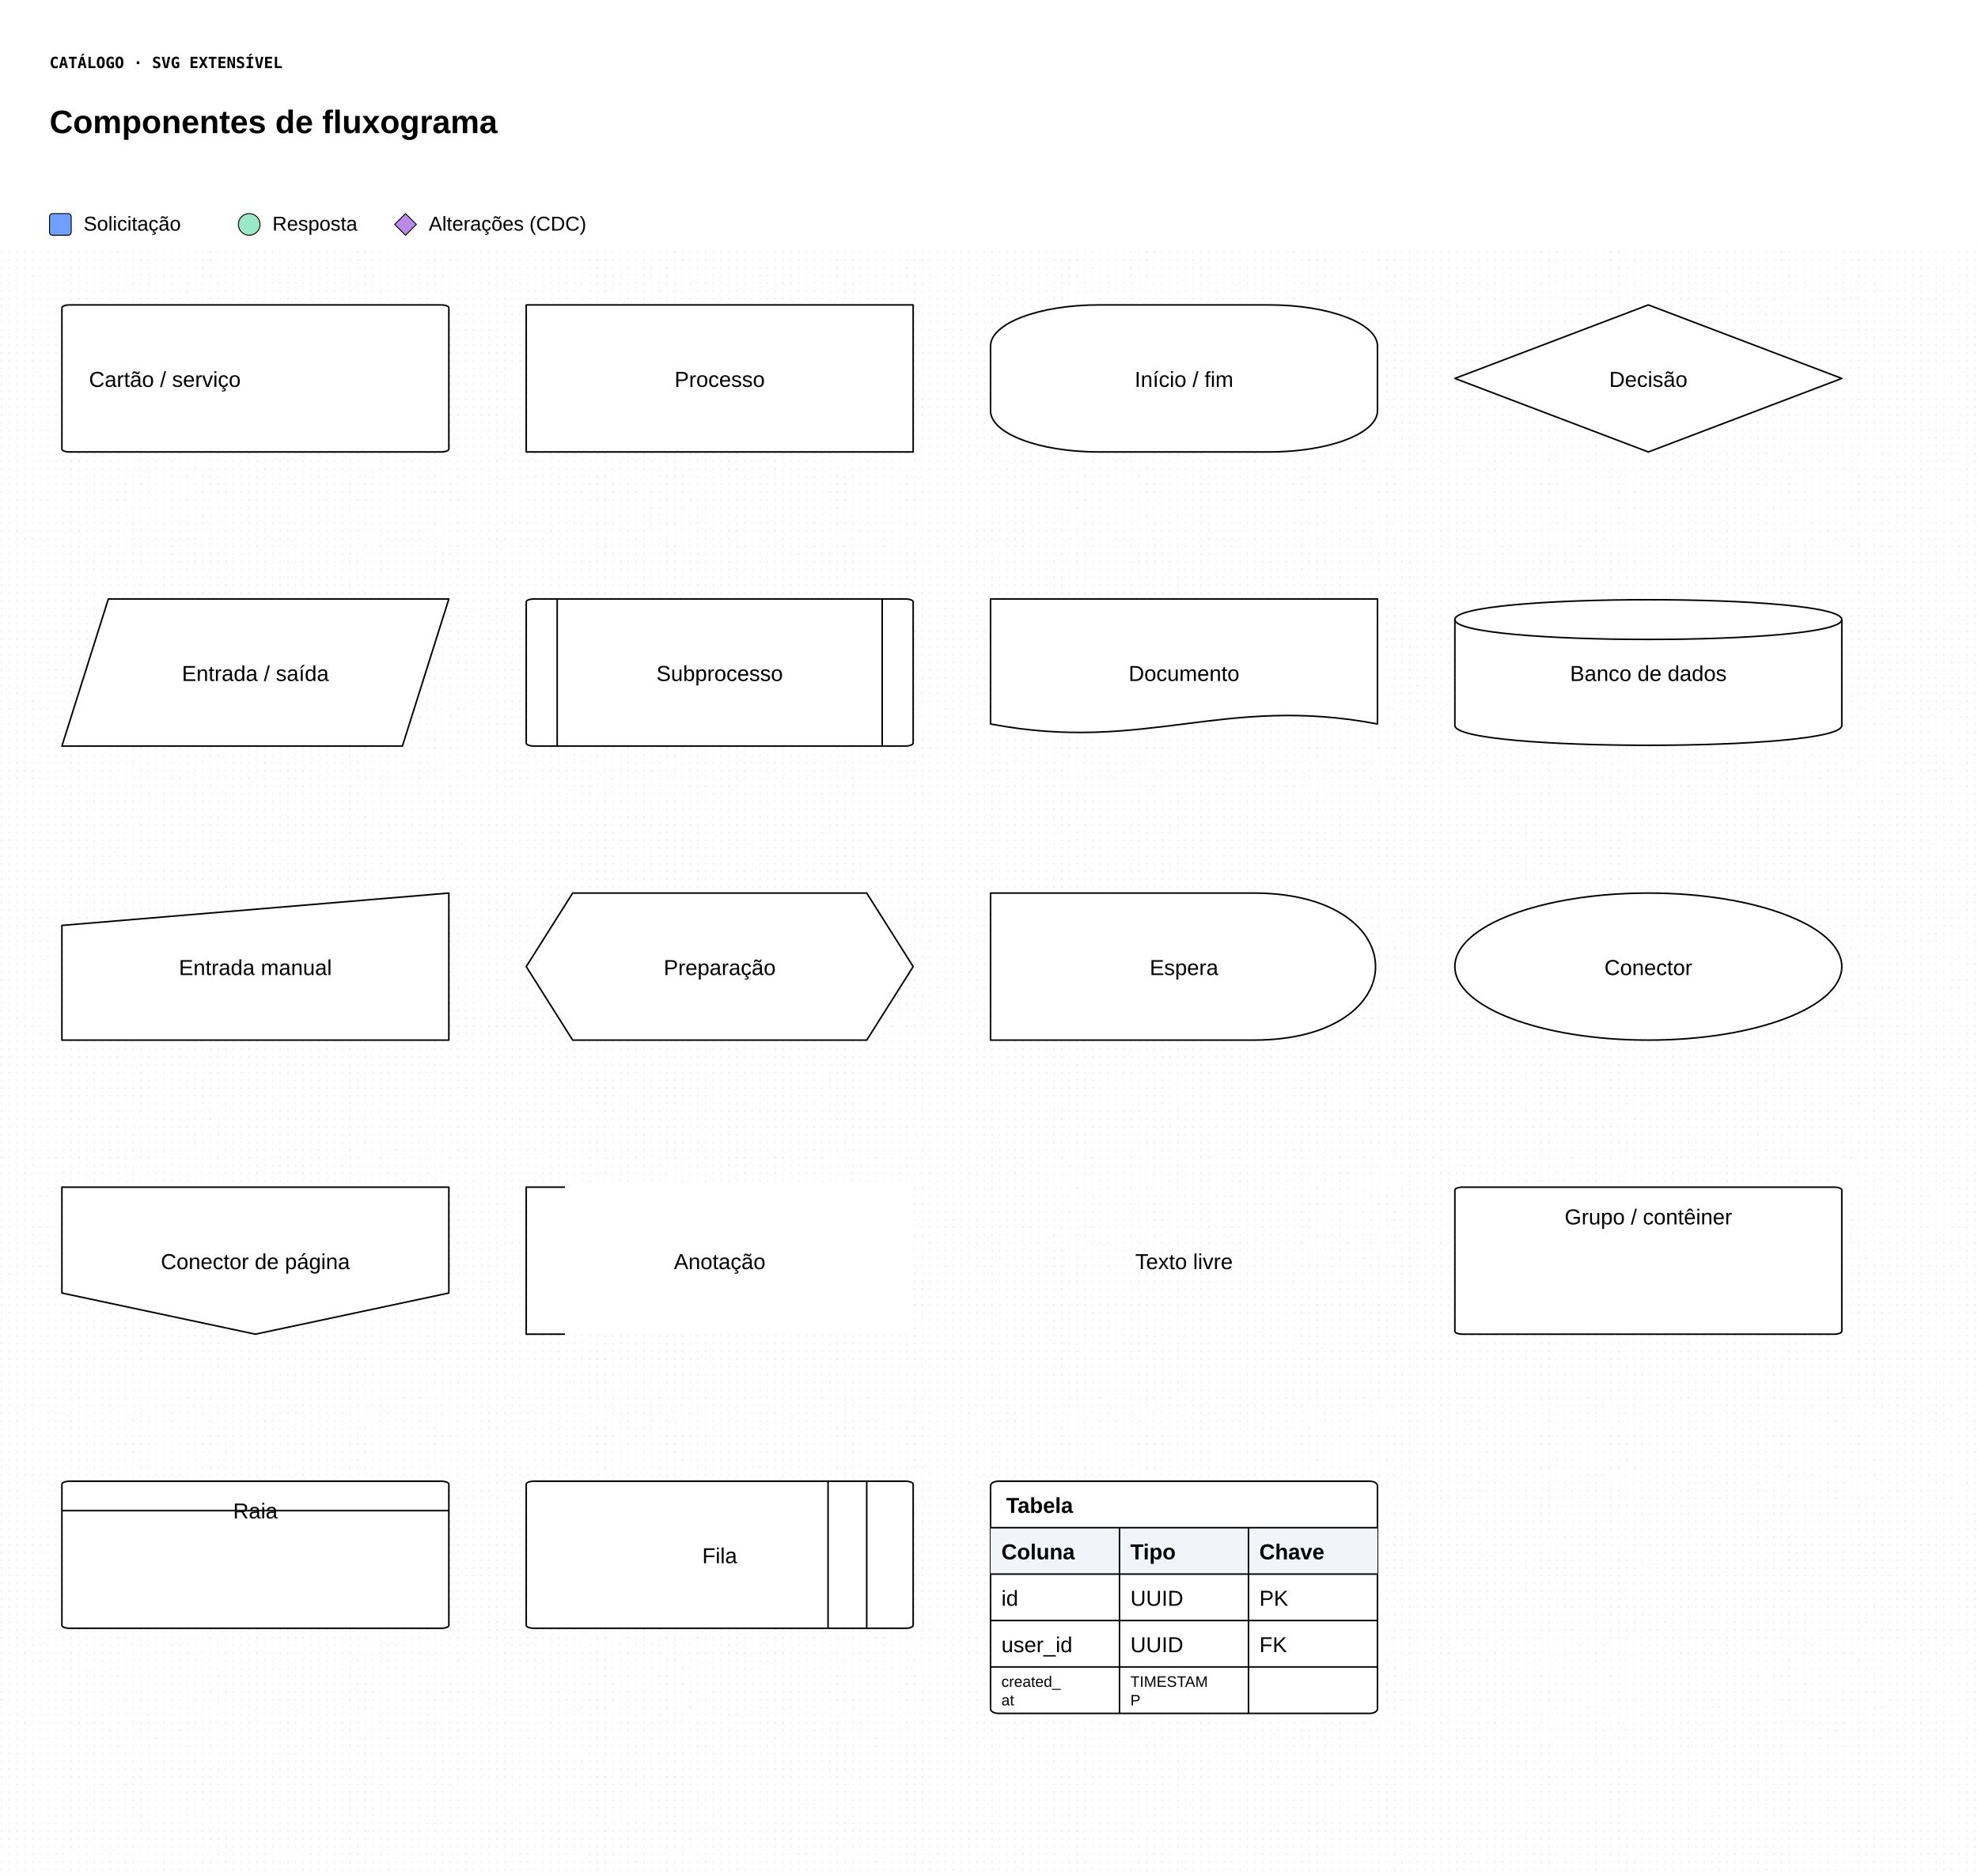
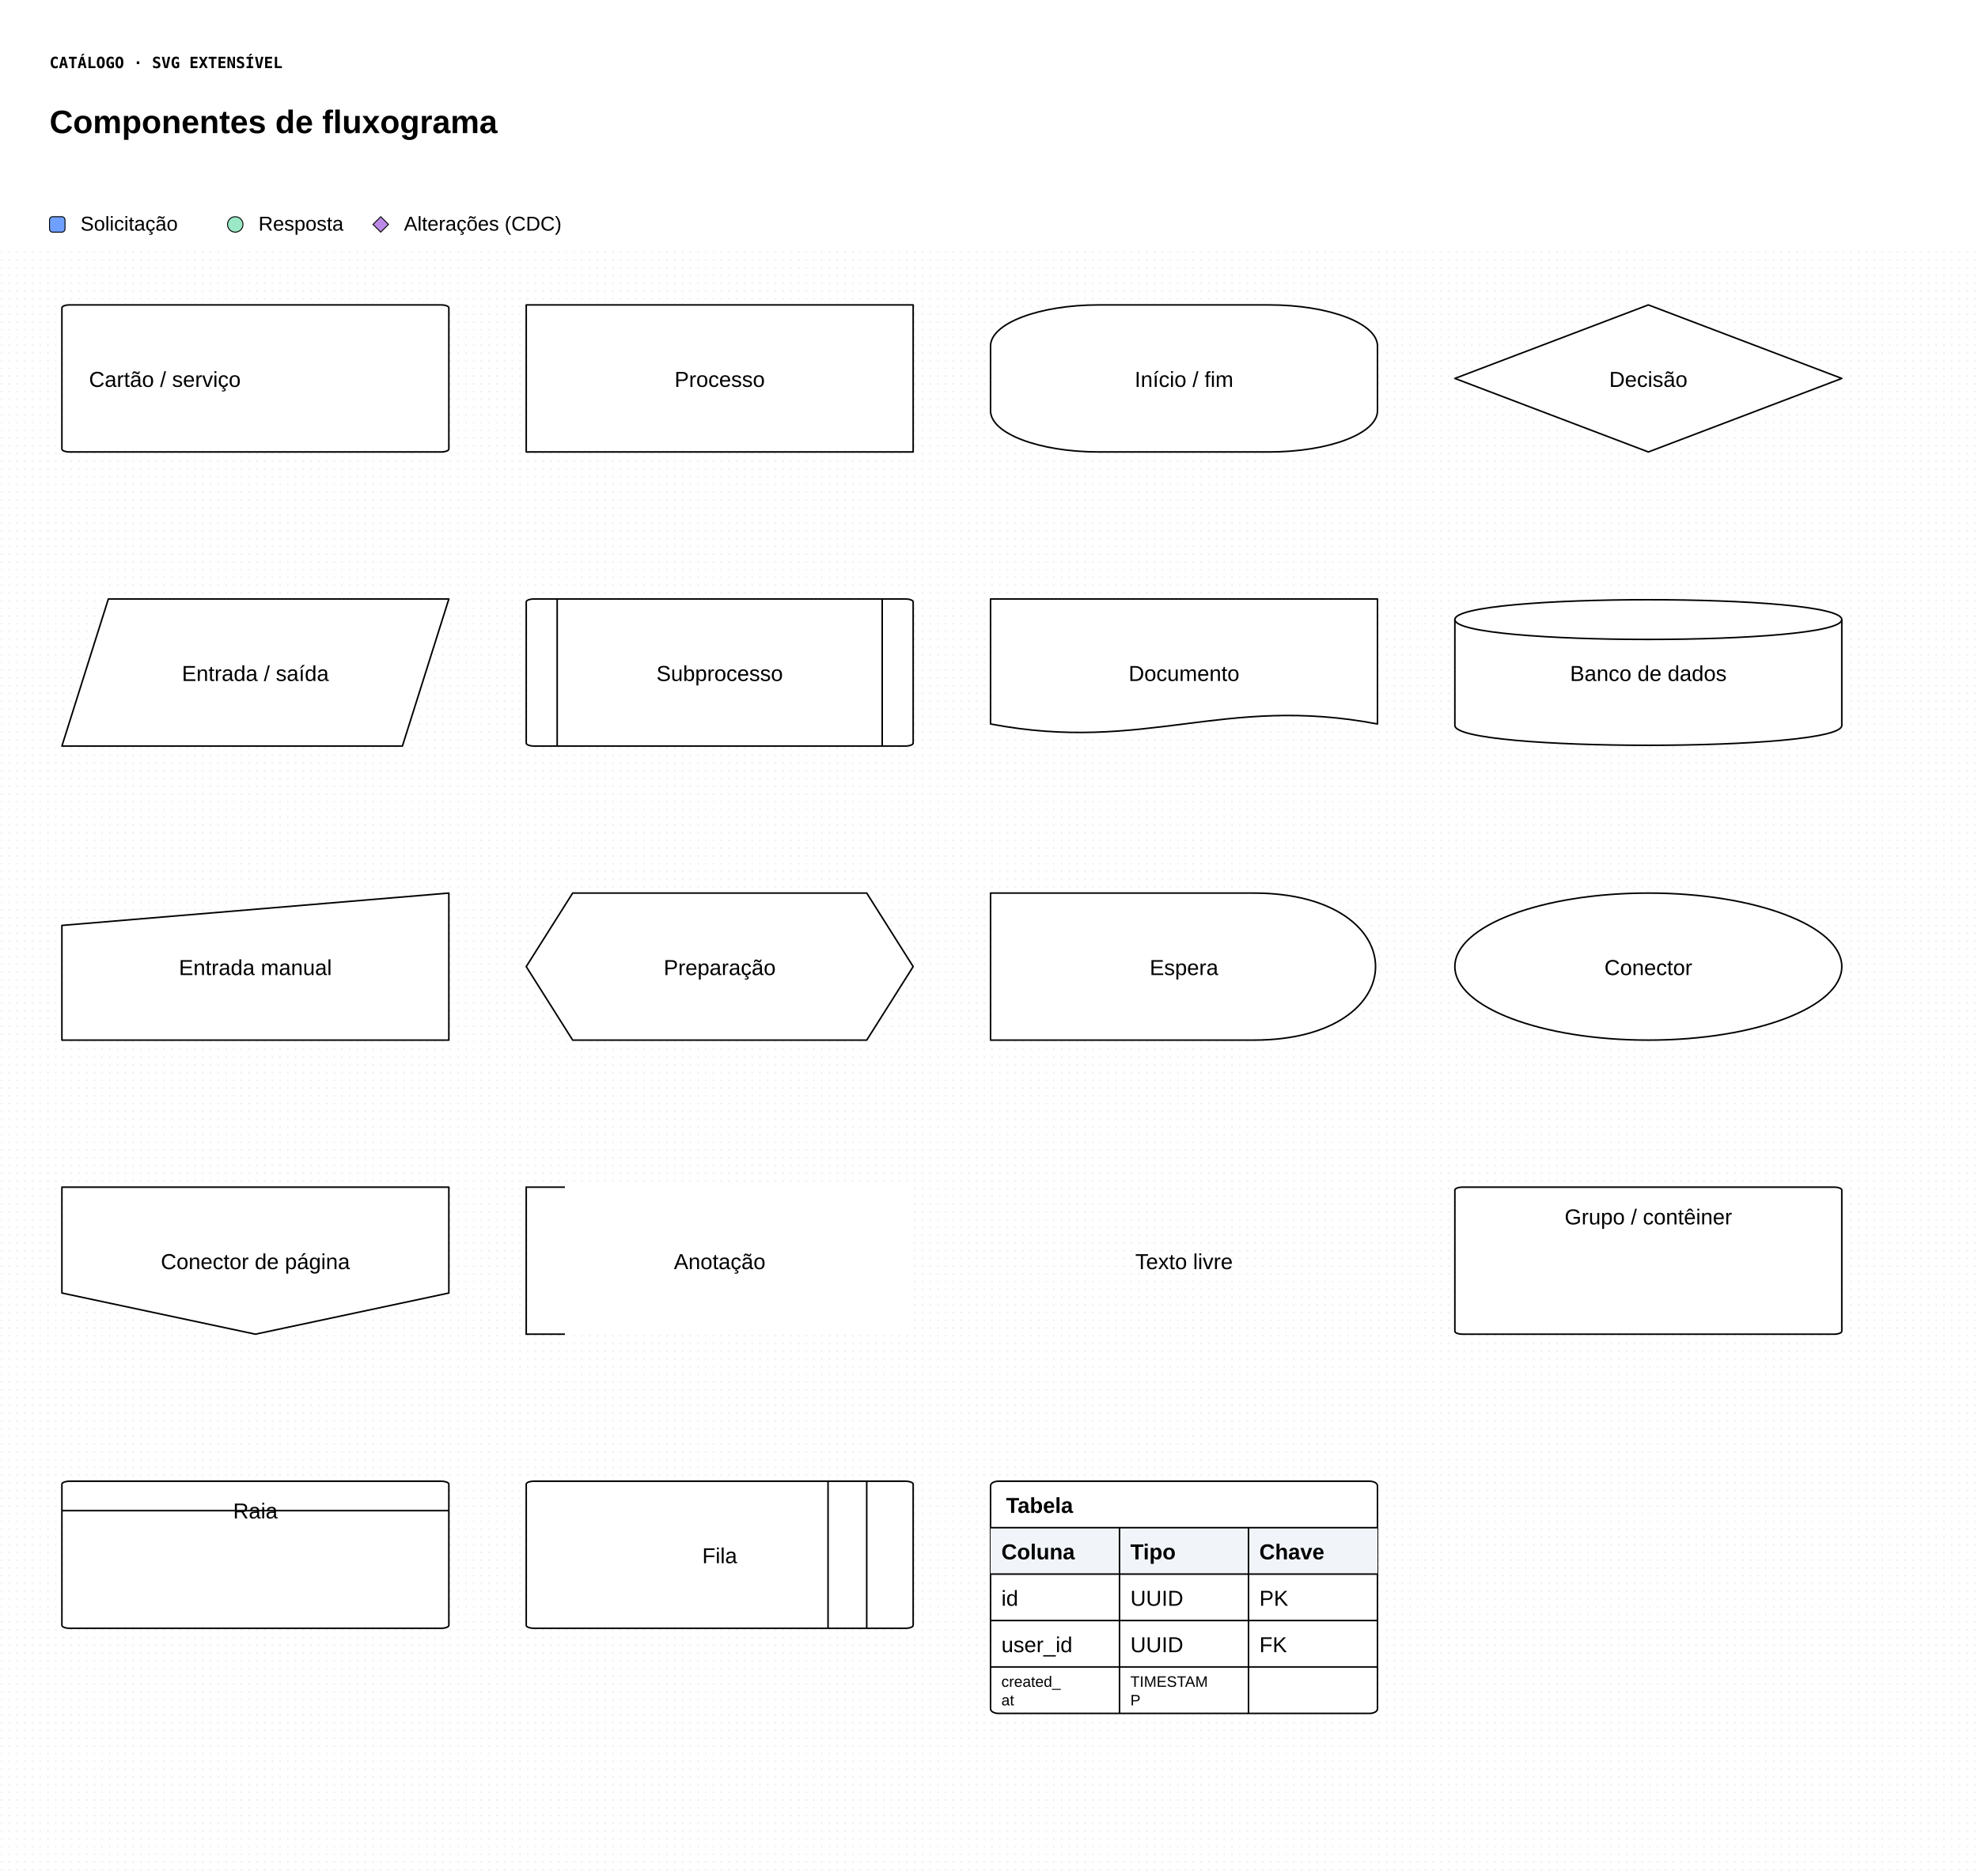
<svg xmlns="http://www.w3.org/2000/svg" viewBox="0 0 1278 1212" width="1278" height="1212" role="img" aria-label="Componentes de fluxograma">
-   <style>text{font-family:Arial,sans-serif;fill:#000}.kicker{font-family:monospace;font-size:10px;font-weight:600}.figure-title{font-size:21px;font-weight:700}.description{font-size:13px}.legend-label{font-size:13px}.edge-label{paint-order:stroke;stroke:white;stroke-width:4px;stroke-linejoin:round}.rail{fill:none;stroke:black;stroke-width:1;stroke-linecap:round;stroke-linejoin:round}.node-shape{stroke-linejoin:round}.selection{fill:none;stroke:#1675df;stroke-width:1.5;stroke-dasharray:4 3;pointer-events:none}.hit{stroke:transparent;stroke-width:16;fill:none;cursor:pointer}.node{cursor:move}.node text,.icon,.packet{pointer-events:none}.resize{fill:white;stroke:#1675df;cursor:nwse-resize}.port{fill:white;stroke:#2563eb;stroke-width:1.5;opacity:0;cursor:crosshair}.node:hover&gt;.port,.node.selected&gt;.port,.connecting .port{opacity:1}.diagram-controls{cursor:pointer}@media(prefers-reduced-motion:reduce){.packet{display:none}}</style>
+   <style>:root{font-size:1rem}text{font-family:Arial,sans-serif;fill:#000}.kicker{font-family:monospace;font-size:10px;font-weight:600}.figure-title{font-size:21px;font-weight:700}.description{font-size:13px}.legend-label{font-size:13px}.edge-label{paint-order:stroke;stroke:white;stroke-width:4px;stroke-linejoin:round}.rail{fill:none;stroke:black;stroke-width:1;stroke-linecap:round;stroke-linejoin:round}.node-shape{stroke-linejoin:round}.selection{fill:none;stroke:#1675df;stroke-width:1.5;stroke-dasharray:4 3;pointer-events:none}.hit{stroke:transparent;stroke-width:16;fill:none;cursor:pointer}.node{cursor:move}.node text,.icon,.packet,.flow-token{pointer-events:none}.flow-token{overflow:visible}.resize{fill:white;stroke:#1675df;cursor:nwse-resize}.port{fill:white;stroke:#2563eb;stroke-width:1.5;opacity:0;cursor:crosshair}.node:hover&gt;.port,.node.selected&gt;.port,.connecting .port{opacity:1}.diagram-controls{cursor:pointer}@media(prefers-reduced-motion:reduce){.packet{display:none}.protocol-packet{display:inline;opacity:.5!important}}</style>
  <defs>
    <pattern id="af-grid" width="5" height="5" patternUnits="userSpaceOnUse">
      <circle cx="1" cy="1" r=".45" fill="#e2e2e2" />
    </pattern>
  </defs>
  <rect width="1278" height="1212" fill="white" />
  <text x="32" y="44" class="kicker">CATÁLOGO · SVG EXTENSÍVEL</text>
  <text x="32" y="86" class="figure-title">Componentes de fluxograma</text>
  <text x="32" y="115" class="description" />
-   <g class="legend-marker" data-legend="request" transform="translate(39 145)">
-     <rect x="-7" y="-7" width="14" height="14" rx="2" fill="#70a0ff" stroke="#000000" stroke-width=".6" />
-   </g>
-   <text x="54" y="149" class="legend-label">Solicitação</text>
-   <g class="legend-marker" data-legend="response" transform="translate(161 145)">
-     <circle cx="0" cy="0" r="7" fill="#9ae8c5" stroke="#000000" stroke-width=".6" />
-   </g>
-   <text x="176" y="149" class="legend-label">Resposta</text>
-   <g class="legend-marker" data-legend="cdc" transform="translate(262 145)">
-     <path d="M0 -7L7 0L0 7L-7 0Z" fill="#bb8ae8" stroke="#000000" stroke-width=".6" />
-   </g>
-   <text x="277" y="149" class="legend-label">Alterações (CDC)</text>
+   <g class="legend-marker" data-legend="request" transform="translate(37 145)">
+     <rect x="-5" y="-5" width="10" height="10" rx="2" fill="#70a0ff" stroke="#000000" stroke-width=".6" />
+   </g>
+   <text x="52" y="149" class="legend-label">Solicitação</text>
+   <g class="legend-marker" data-legend="response" transform="translate(152 145)">
+     <circle cx="0" cy="0" r="5" fill="#9ae8c5" stroke="#000000" stroke-width=".6" />
+   </g>
+   <text x="167" y="149" class="legend-label">Resposta</text>
+   <g class="legend-marker" data-legend="cdc" transform="translate(246 145)">
+     <path d="M0 -5L5 0L0 5L-5 0Z" fill="#bb8ae8" stroke="#000000" stroke-width=".6" />
+   </g>
+   <text x="261" y="149" class="legend-label">Alterações (CDC)</text>
  <g transform="translate(0 162)" id="af-board">
    <rect width="1278" height="1050" fill="url(#af-grid)" />
    <g class="node" data-node="shape15" transform="translate(940 605)">
      <svg width="250" height="95" viewBox="0 0 100 100" preserveAspectRatio="none" overflow="visible">
        <rect width="100" height="100" rx="2" fill="#ffffff" stroke="#000000" stroke-width="1" vector-effect="non-scaling-stroke" class="node-shape" />
      </svg>
      <g class="node-copy" transform="translate(125 10.06) scale(1) translate(-113 0)">
        <text class="node-title" x="113" y="14" text-anchor="middle" style="font-family:'Arial',Arial,sans-serif;font-size:14px;font-weight:400;font-style:normal;fill:#000000">Grupo / contêiner</text>
      </g>
    </g>
    <g class="node" data-node="shape16" transform="translate(40 795)">
      <svg width="250" height="95" viewBox="0 0 100 100" preserveAspectRatio="none" overflow="visible">
        <rect width="100" height="100" rx="2" fill="#ffffff" stroke="#000000" stroke-width="1" vector-effect="non-scaling-stroke" class="node-shape" />
        <path d="M0 20H100" fill="none" stroke="#000000" stroke-width="1" vector-effect="non-scaling-stroke" class="node-detail" />
      </svg>
      <g class="node-copy" transform="translate(125 10.06) scale(1) translate(-113 0)">
        <text class="node-title" x="113" y="14" text-anchor="middle" style="font-family:'Arial',Arial,sans-serif;font-size:14px;font-weight:400;font-style:normal;fill:#000000">Raia</text>
      </g>
    </g>
    <g class="node" data-node="shape0" transform="translate(40 35)">
      <svg width="250" height="95" viewBox="0 0 100 100" preserveAspectRatio="none" overflow="visible">
        <rect width="100" height="100" rx="2" fill="#ffffff" stroke="#000000" stroke-width="1" vector-effect="non-scaling-stroke" class="node-shape" />
      </svg>
      <g class="node-copy" transform="translate(17.5 38.96) scale(1) translate(0 0)">
        <text class="node-title" x="0" y="14" text-anchor="start" style="font-family:'Arial',Arial,sans-serif;font-size:14px;font-weight:400;font-style:normal;fill:#000000">Cartão / serviço</text>
      </g>
    </g>
    <g class="node" data-node="shape1" transform="translate(340 35)">
      <svg width="250" height="95" viewBox="0 0 100 100" preserveAspectRatio="none" overflow="visible">
        <rect width="100" height="100" fill="#ffffff" stroke="#000000" stroke-width="1" vector-effect="non-scaling-stroke" class="node-shape" />
      </svg>
      <g class="node-copy" transform="translate(125 38.96) scale(1) translate(-107.5 0)">
        <text class="node-title" x="107.5" y="14" text-anchor="middle" style="font-family:'Arial',Arial,sans-serif;font-size:14px;font-weight:400;font-style:normal;fill:#000000">Processo</text>
      </g>
    </g>
    <g class="node" data-node="shape2" transform="translate(640 35)">
      <svg width="250" height="95" viewBox="0 0 100 100" preserveAspectRatio="none" overflow="visible">
        <rect width="100" height="100" rx="28" fill="#ffffff" stroke="#000000" stroke-width="1" vector-effect="non-scaling-stroke" class="node-shape" />
      </svg>
      <g class="node-copy" transform="translate(125 38.96) scale(1) translate(-107.5 0)">
        <text class="node-title" x="107.5" y="14" text-anchor="middle" style="font-family:'Arial',Arial,sans-serif;font-size:14px;font-weight:400;font-style:normal;fill:#000000">Início / fim</text>
      </g>
    </g>
    <g class="node" data-node="shape3" transform="translate(940 35)">
      <svg width="250" height="95" viewBox="0 0 100 100" preserveAspectRatio="none" overflow="visible">
        <polygon points="50,0 100,50 50,100 0,50" fill="#ffffff" stroke="#000000" stroke-width="1" vector-effect="non-scaling-stroke" class="node-shape" />
      </svg>
      <g class="node-copy" transform="translate(125 38.96) scale(1) translate(-60 0)">
        <text class="node-title" x="60" y="14" text-anchor="middle" style="font-family:'Arial',Arial,sans-serif;font-size:14px;font-weight:400;font-style:normal;fill:#000000">Decisão</text>
      </g>
    </g>
    <g class="node" data-node="shape4" transform="translate(40 225)">
      <svg width="250" height="95" viewBox="0 0 100 100" preserveAspectRatio="none" overflow="visible">
        <polygon points="12,0 100,0 88,100 0,100" fill="#ffffff" stroke="#000000" stroke-width="1" vector-effect="non-scaling-stroke" class="node-shape" />
      </svg>
      <g class="node-copy" transform="translate(125 38.96) scale(1) translate(-90 0)">
        <text class="node-title" x="90" y="14" text-anchor="middle" style="font-family:'Arial',Arial,sans-serif;font-size:14px;font-weight:400;font-style:normal;fill:#000000">Entrada / saída</text>
      </g>
    </g>
    <g class="node" data-node="shape5" transform="translate(340 225)">
      <svg width="250" height="95" viewBox="0 0 100 100" preserveAspectRatio="none" overflow="visible">
        <rect width="100" height="100" rx="2" fill="#ffffff" stroke="#000000" stroke-width="1" vector-effect="non-scaling-stroke" class="node-shape" />
        <path d="M8 0V100M92 0V100" fill="none" stroke="#000000" stroke-width="1" vector-effect="non-scaling-stroke" class="node-detail" />
      </svg>
      <g class="node-copy" transform="translate(125 38.96) scale(1) translate(-107.5 0)">
        <text class="node-title" x="107.5" y="14" text-anchor="middle" style="font-family:'Arial',Arial,sans-serif;font-size:14px;font-weight:400;font-style:normal;fill:#000000">Subprocesso</text>
      </g>
    </g>
    <g class="node" data-node="shape6" transform="translate(640 225)">
      <svg width="250" height="95" viewBox="0 0 100 100" preserveAspectRatio="none" overflow="visible">
        <path d="M0 0H100V85C60 65 40 105 0 85Z" fill="#ffffff" stroke="#000000" stroke-width="1" vector-effect="non-scaling-stroke" class="node-shape" />
      </svg>
      <g class="node-copy" transform="translate(125 38.96) scale(1) translate(-107.5 0)">
        <text class="node-title" x="107.5" y="14" text-anchor="middle" style="font-family:'Arial',Arial,sans-serif;font-size:14px;font-weight:400;font-style:normal;fill:#000000">Documento</text>
      </g>
    </g>
    <g class="node" data-node="shape7" transform="translate(940 225)">
      <svg width="250" height="95" viewBox="0 0 100 100" preserveAspectRatio="none" overflow="visible">
        <path d="M0 14C0 -4 100 -4 100 14V86C100 104 0 104 0 86Z" fill="#ffffff" stroke="#000000" stroke-width="1" vector-effect="non-scaling-stroke" class="node-shape" />
        <path d="M0 14C0 32 100 32 100 14" fill="none" stroke="#000000" stroke-width="1" vector-effect="non-scaling-stroke" class="node-detail" />
      </svg>
      <g class="node-copy" transform="translate(125 38.96) scale(1) translate(-107.5 0)">
        <text class="node-title" x="107.5" y="14" text-anchor="middle" style="font-family:'Arial',Arial,sans-serif;font-size:14px;font-weight:400;font-style:normal;fill:#000000">Banco de dados</text>
      </g>
    </g>
    <g class="node" data-node="shape8" transform="translate(40 415)">
      <svg width="250" height="95" viewBox="0 0 100 100" preserveAspectRatio="none" overflow="visible">
        <polygon points="0,22 100,0 100,100 0,100" fill="#ffffff" stroke="#000000" stroke-width="1" vector-effect="non-scaling-stroke" class="node-shape" />
      </svg>
      <g class="node-copy" transform="translate(125 38.96) scale(1) translate(-107.5 0)">
        <text class="node-title" x="107.5" y="14" text-anchor="middle" style="font-family:'Arial',Arial,sans-serif;font-size:14px;font-weight:400;font-style:normal;fill:#000000">Entrada manual</text>
      </g>
    </g>
    <g class="node" data-node="shape9" transform="translate(340 415)">
      <svg width="250" height="95" viewBox="0 0 100 100" preserveAspectRatio="none" overflow="visible">
        <polygon points="12,0 88,0 100,50 88,100 12,100 0,50" fill="#ffffff" stroke="#000000" stroke-width="1" vector-effect="non-scaling-stroke" class="node-shape" />
      </svg>
      <g class="node-copy" transform="translate(125 38.96) scale(1) translate(-90 0)">
        <text class="node-title" x="90" y="14" text-anchor="middle" style="font-family:'Arial',Arial,sans-serif;font-size:14px;font-weight:400;font-style:normal;fill:#000000">Preparação</text>
      </g>
    </g>
    <g class="node" data-node="shape10" transform="translate(640 415)">
      <svg width="250" height="95" viewBox="0 0 100 100" preserveAspectRatio="none" overflow="visible">
        <path d="M0 0H68C110 0 110 100 68 100H0Z" fill="#ffffff" stroke="#000000" stroke-width="1" vector-effect="non-scaling-stroke" class="node-shape" />
      </svg>
      <g class="node-copy" transform="translate(125 38.96) scale(1) translate(-107.5 0)">
        <text class="node-title" x="107.5" y="14" text-anchor="middle" style="font-family:'Arial',Arial,sans-serif;font-size:14px;font-weight:400;font-style:normal;fill:#000000">Espera</text>
      </g>
    </g>
    <g class="node" data-node="shape11" transform="translate(940 415)">
      <svg width="250" height="95" viewBox="0 0 100 100" preserveAspectRatio="none" overflow="visible">
        <ellipse cx="50" cy="50" rx="50" ry="50" fill="#ffffff" stroke="#000000" stroke-width="1" vector-effect="non-scaling-stroke" class="node-shape" />
      </svg>
      <g class="node-copy" transform="translate(125 38.96) scale(1) translate(-107.5 0)">
        <text class="node-title" x="107.5" y="14" text-anchor="middle" style="font-family:'Arial',Arial,sans-serif;font-size:14px;font-weight:400;font-style:normal;fill:#000000">Conector</text>
      </g>
    </g>
    <g class="node" data-node="shape12" transform="translate(40 605)">
      <svg width="250" height="95" viewBox="0 0 100 100" preserveAspectRatio="none" overflow="visible">
        <polygon points="0,0 100,0 100,72 50,100 0,72" fill="#ffffff" stroke="#000000" stroke-width="1" vector-effect="non-scaling-stroke" class="node-shape" />
      </svg>
      <g class="node-copy" transform="translate(125 38.96) scale(1) translate(-107.5 0)">
        <text class="node-title" x="107.5" y="14" text-anchor="middle" style="font-family:'Arial',Arial,sans-serif;font-size:14px;font-weight:400;font-style:normal;fill:#000000">Conector de página</text>
      </g>
    </g>
    <g class="node" data-node="shape13" transform="translate(340 605)">
      <svg width="250" height="95" viewBox="0 0 100 100" preserveAspectRatio="none" overflow="visible">
        <rect width="100" height="100" fill="#ffffff" />
        <path d="M10 0H0V100H10" fill="none" stroke="#000000" stroke-width="1" vector-effect="non-scaling-stroke" class="node-detail" />
      </svg>
      <g class="node-copy" transform="translate(125 38.96) scale(1) translate(-107.5 0)">
        <text class="node-title" x="107.5" y="14" text-anchor="middle" style="font-family:'Arial',Arial,sans-serif;font-size:14px;font-weight:400;font-style:normal;fill:#000000">Anotação</text>
      </g>
    </g>
    <g class="node" data-node="shape14" transform="translate(640 605)">
      <svg width="250" height="95" viewBox="0 0 100 100" preserveAspectRatio="none" overflow="visible">
        <rect width="100" height="100" fill="none" pointer-events="all" />
      </svg>
      <g class="node-copy" transform="translate(125 38.96) scale(1) translate(-107.5 0)">
        <text class="node-title" x="107.5" y="14" text-anchor="middle" style="font-family:'Arial',Arial,sans-serif;font-size:14px;font-weight:400;font-style:normal;fill:#000000">Texto livre</text>
      </g>
    </g>
    <g class="node" data-node="shape17" transform="translate(340 795)">
      <svg width="250" height="95" viewBox="0 0 100 100" preserveAspectRatio="none" overflow="visible">
        <rect width="100" height="100" rx="2" fill="#ffffff" stroke="#000000" stroke-width="1" vector-effect="non-scaling-stroke" class="node-shape" />
        <path d="M78 0V100M88 0V100" fill="none" stroke="#000000" stroke-width="1" vector-effect="non-scaling-stroke" class="node-detail" />
      </svg>
      <g class="node-copy" transform="translate(125 38.96) scale(1) translate(-107.5 0)">
        <text class="node-title" x="107.5" y="14" text-anchor="middle" style="font-family:'Arial',Arial,sans-serif;font-size:14px;font-weight:400;font-style:normal;fill:#000000">Fila</text>
      </g>
    </g>
    <g class="node" data-node="shape18" transform="translate(640 795)">
      <svg width="250" height="150" viewBox="0 0 100 100" preserveAspectRatio="none" overflow="visible">
        <rect width="100" height="100" rx="2" fill="#ffffff" stroke="#000000" stroke-width="1" vector-effect="non-scaling-stroke" class="node-shape" />
      </svg>
      <rect x="0" y="30" width="250" height="30" fill="#f1f5f9" />
      <g transform="translate(10 6.46)">
        <g transform="scale(1)">
          <text x="0" y="14" text-anchor="start" style="font-family:'Arial',Arial,sans-serif;font-size:14px;font-weight:700;font-style:normal;fill:#000000">Tabela</text>
        </g>
      </g>
      <line x1="0" y1="30" x2="250" y2="30" stroke="#000000" />
      <line x1="0" y1="60" x2="250" y2="60" stroke="#000000" />
      <line x1="0" y1="90" x2="250" y2="90" stroke="#000000" />
      <line x1="0" y1="120" x2="250" y2="120" stroke="#000000" />
      <line x1="83.333" y1="30" x2="83.333" y2="150" stroke="#000000" />
      <line x1="166.667" y1="30" x2="166.667" y2="150" stroke="#000000" />
      <g transform="translate(7 36.46)">
        <g transform="scale(1)">
          <text x="0" y="14" text-anchor="start" style="font-family:'Arial',Arial,sans-serif;font-size:14px;font-weight:700;font-style:normal;fill:#000000">Coluna</text>
        </g>
      </g>
      <g transform="translate(90.33333 36.46)">
        <g transform="scale(1)">
          <text x="0" y="14" text-anchor="start" style="font-family:'Arial',Arial,sans-serif;font-size:14px;font-weight:700;font-style:normal;fill:#000000">Tipo</text>
        </g>
      </g>
      <g transform="translate(173.6667 36.46)">
        <g transform="scale(1)">
          <text x="0" y="14" text-anchor="start" style="font-family:'Arial',Arial,sans-serif;font-size:14px;font-weight:700;font-style:normal;fill:#000000">Chave</text>
        </g>
      </g>
      <g transform="translate(7 66.46)">
        <g transform="scale(1)">
          <text x="0" y="14" text-anchor="start" style="font-family:'Arial',Arial,sans-serif;font-size:14px;font-weight:400;font-style:normal;fill:#000000">id</text>
        </g>
      </g>
      <g transform="translate(90.33333 66.46)">
        <g transform="scale(1)">
          <text x="0" y="14" text-anchor="start" style="font-family:'Arial',Arial,sans-serif;font-size:14px;font-weight:400;font-style:normal;fill:#000000">UUID</text>
        </g>
      </g>
      <g transform="translate(173.6667 66.46)">
        <g transform="scale(1)">
          <text x="0" y="14" text-anchor="start" style="font-family:'Arial',Arial,sans-serif;font-size:14px;font-weight:400;font-style:normal;fill:#000000">PK</text>
        </g>
      </g>
      <g transform="translate(7 96.46)">
        <g transform="scale(1)">
          <text x="0" y="14" text-anchor="start" style="font-family:'Arial',Arial,sans-serif;font-size:14px;font-weight:400;font-style:normal;fill:#000000">user_id</text>
        </g>
      </g>
      <g transform="translate(90.33333 96.46)">
        <g transform="scale(1)">
          <text x="0" y="14" text-anchor="start" style="font-family:'Arial',Arial,sans-serif;font-size:14px;font-weight:400;font-style:normal;fill:#000000">UUID</text>
        </g>
      </g>
      <g transform="translate(173.6667 96.46)">
        <g transform="scale(1)">
          <text x="0" y="14" text-anchor="start" style="font-family:'Arial',Arial,sans-serif;font-size:14px;font-weight:400;font-style:normal;fill:#000000">FK</text>
        </g>
      </g>
      <g transform="translate(7 123)">
        <g transform="scale(0.7025761)">
          <text x="0" y="14" text-anchor="start" style="font-family:'Arial',Arial,sans-serif;font-size:14px;font-weight:400;font-style:normal;fill:#000000">created_</text>
          <text x="0" y="31.08" text-anchor="start" style="font-family:'Arial',Arial,sans-serif;font-size:14px;font-weight:400;font-style:normal;fill:#000000">at</text>
        </g>
      </g>
      <g transform="translate(90.33333 123)">
        <g transform="scale(0.7025761)">
          <text x="0" y="14" text-anchor="start" style="font-family:'Arial',Arial,sans-serif;font-size:14px;font-weight:400;font-style:normal;fill:#000000">TIMESTAM</text>
          <text x="0" y="31.08" text-anchor="start" style="font-family:'Arial',Arial,sans-serif;font-size:14px;font-weight:400;font-style:normal;fill:#000000">P</text>
        </g>
      </g>
      <g transform="translate(173.6667 126.46)">
        <g transform="scale(1)">
          <text x="0" y="14" text-anchor="start" style="font-family:'Arial',Arial,sans-serif;font-size:14px;font-weight:400;font-style:normal;fill:#000000" />
        </g>
      </g>
    </g>
  </g>
</svg>
